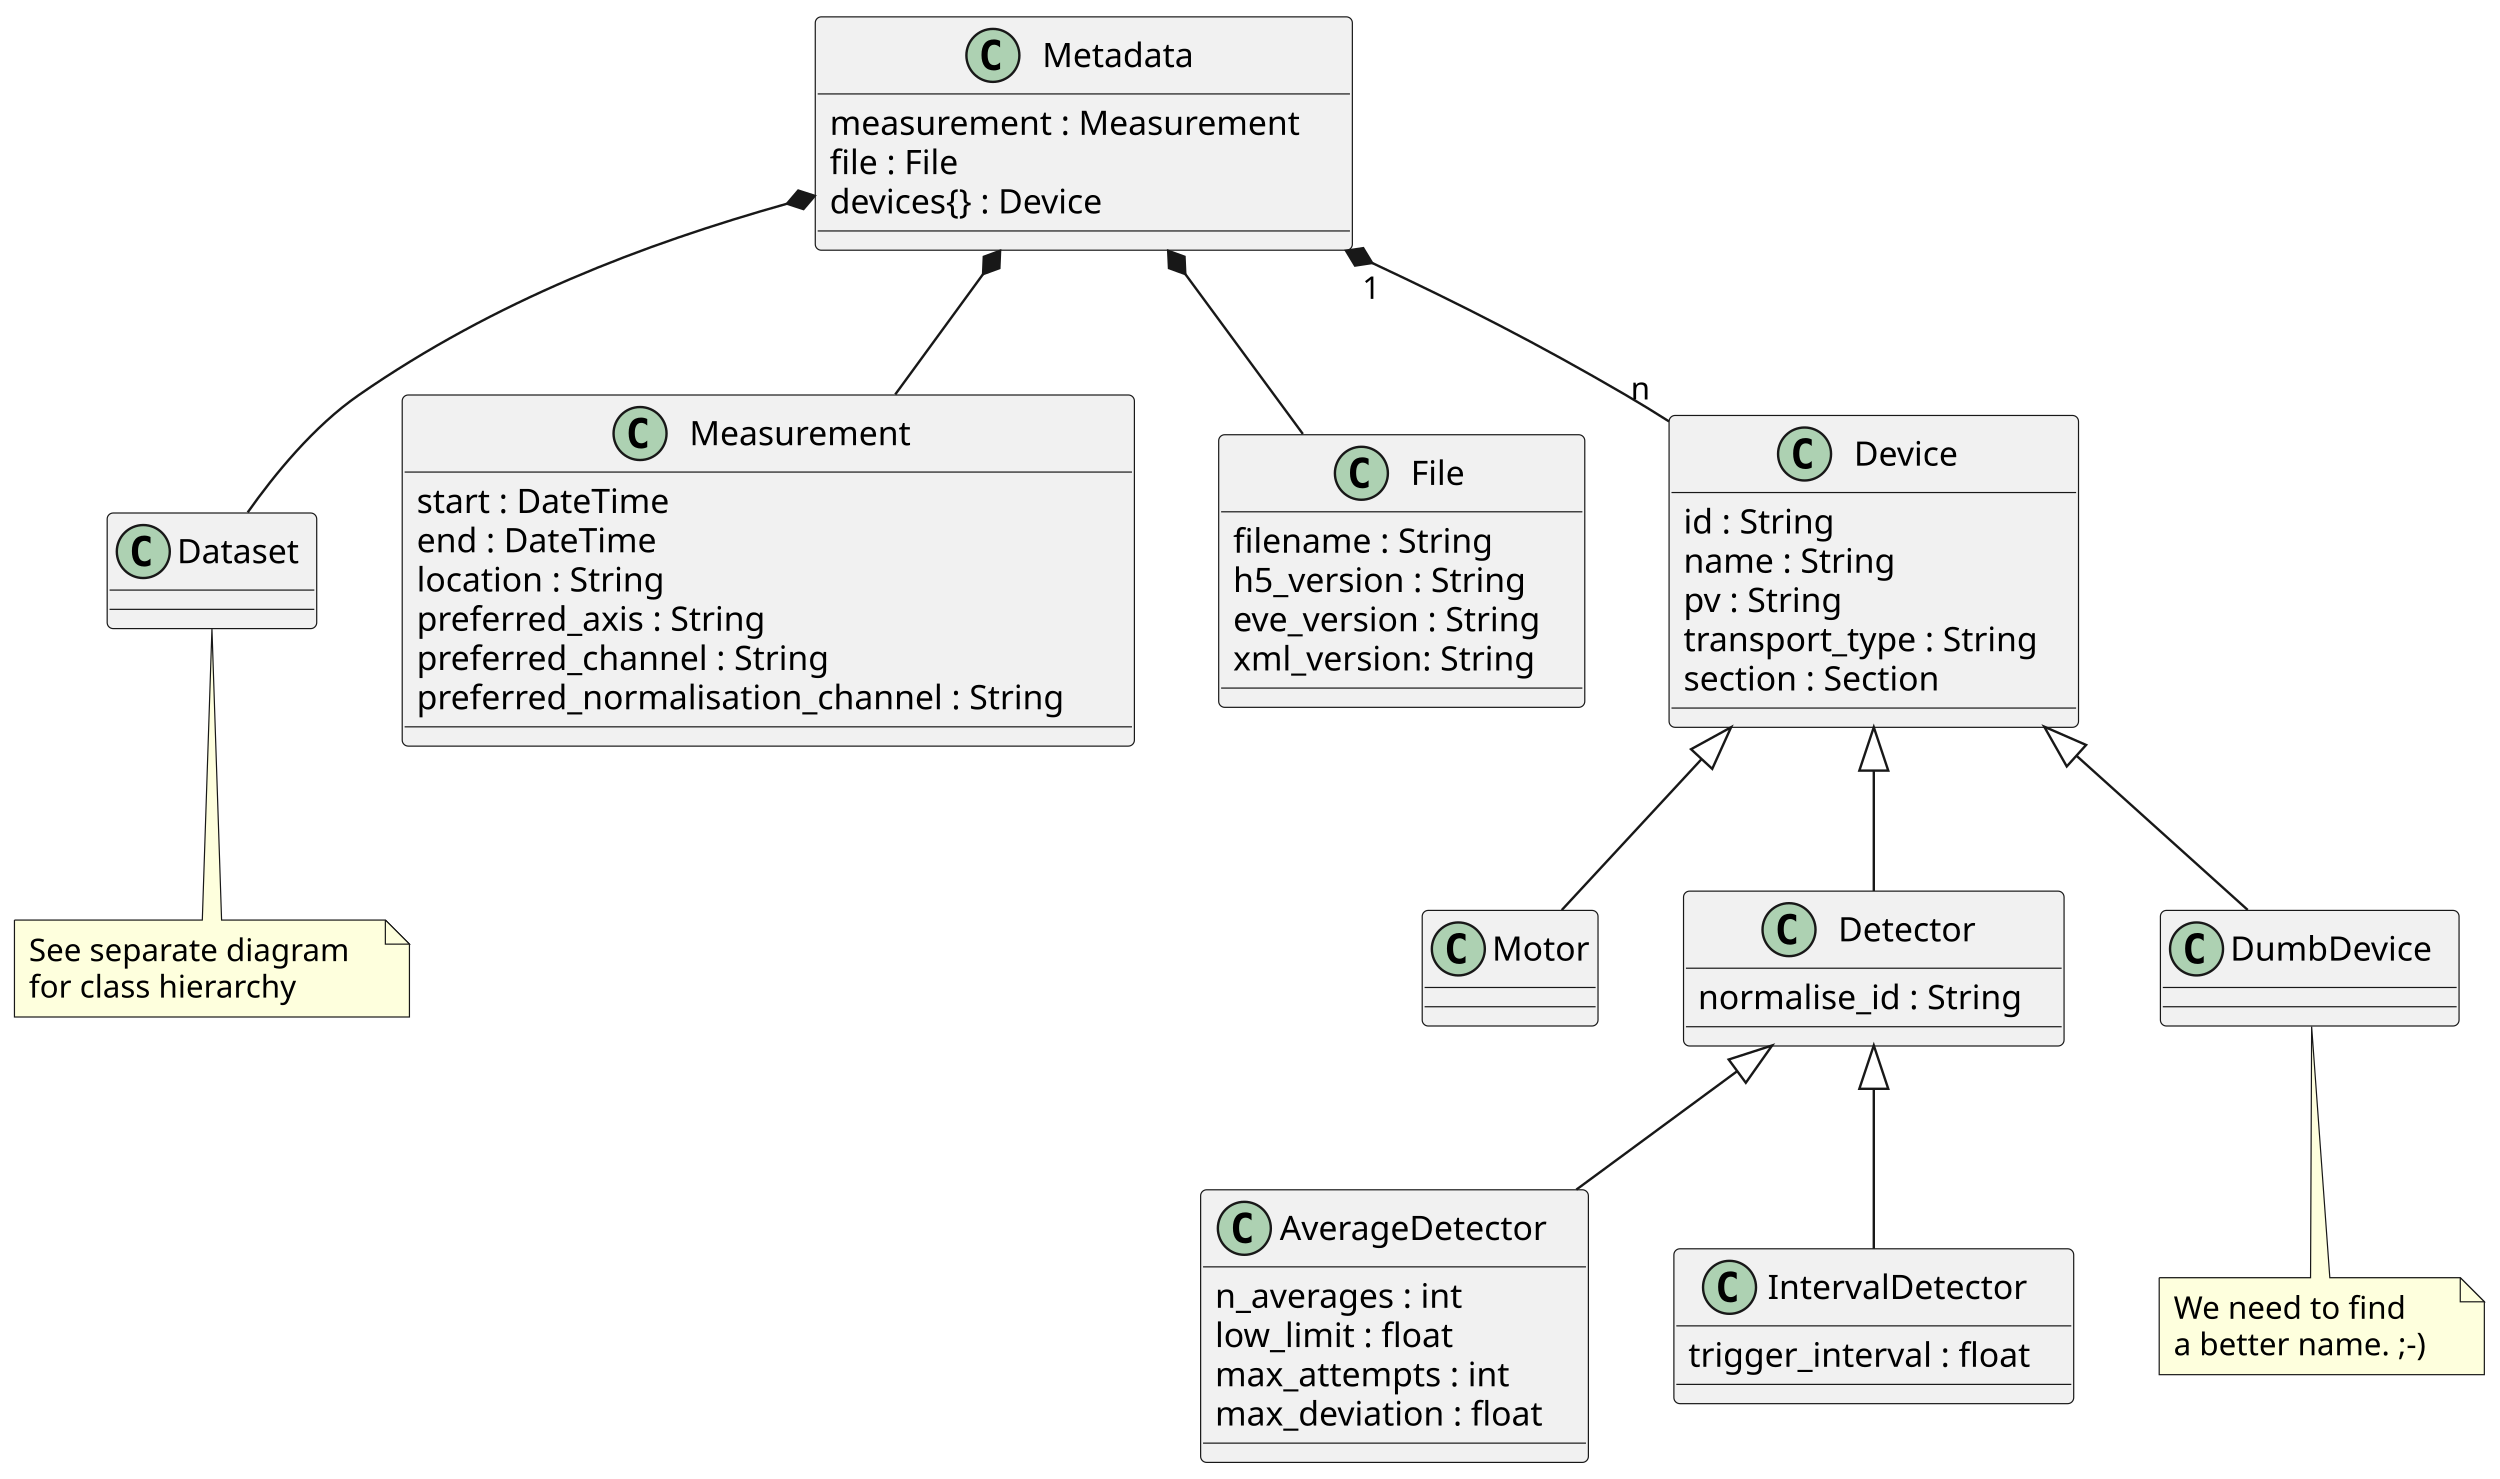
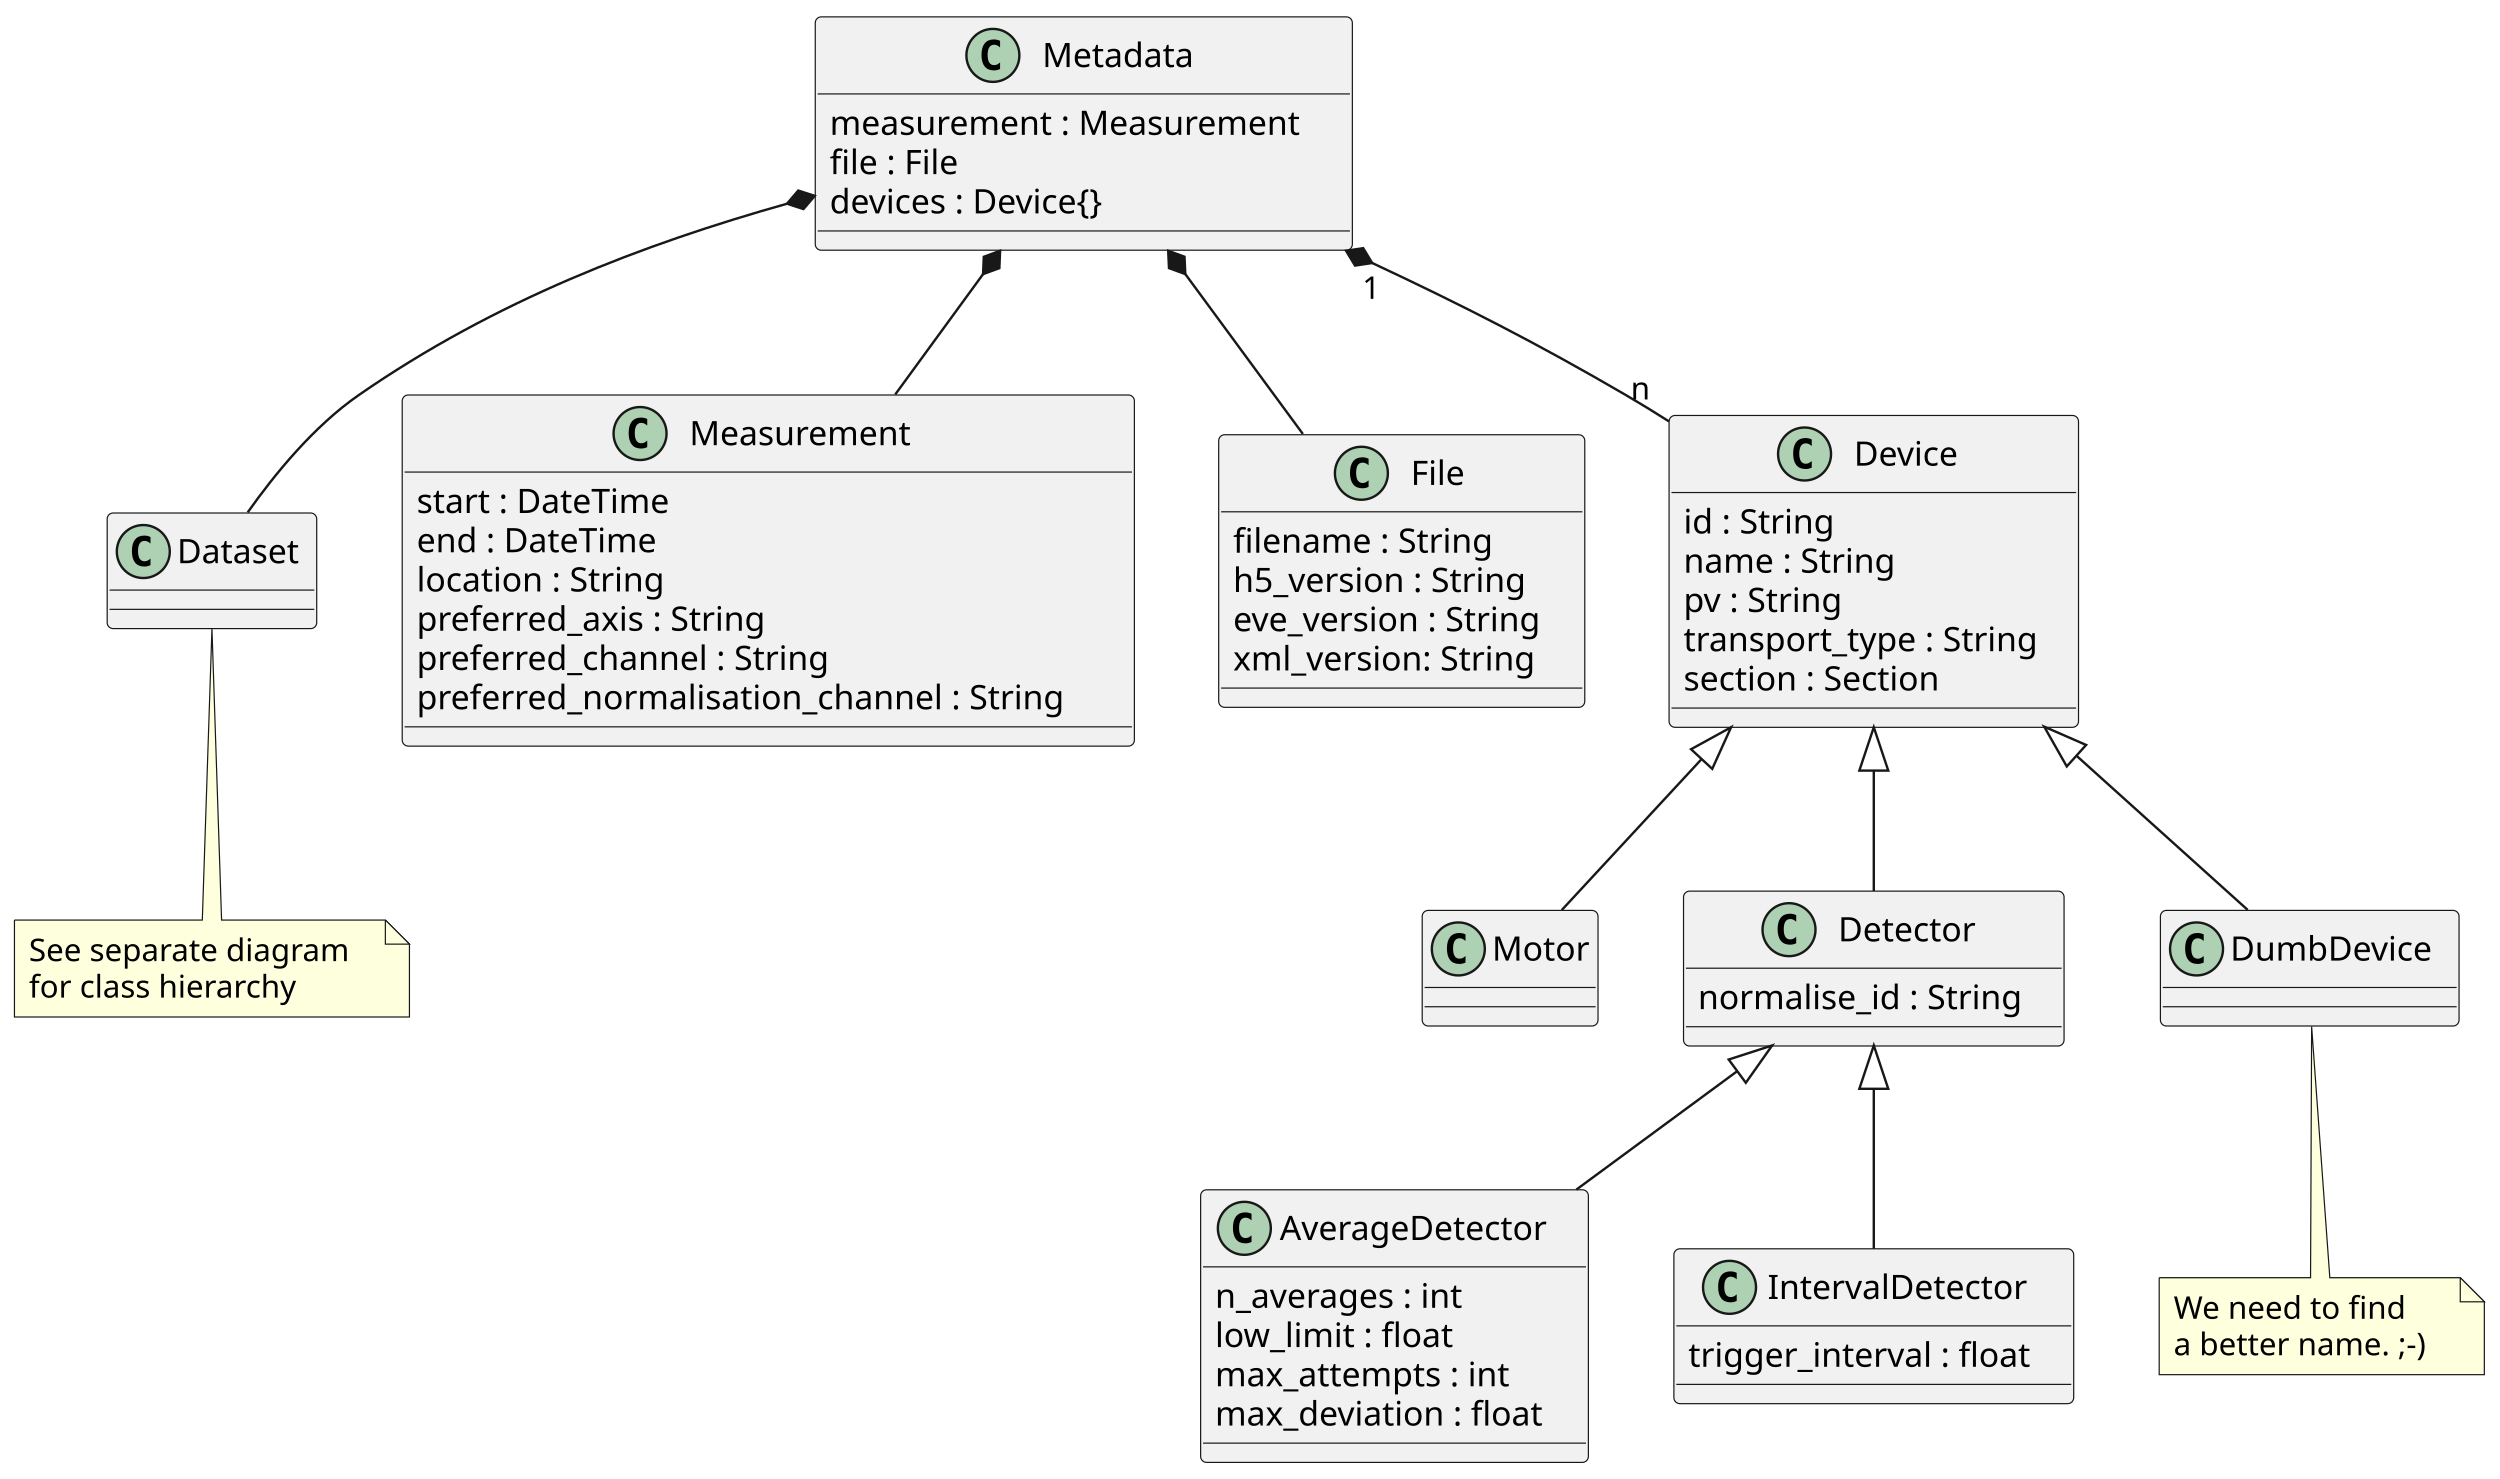
<svg xmlns="http://www.w3.org/2000/svg" contentStyleType="text/css" height="614px" preserveAspectRatio="none" style="width:1038px;height:614px;background:#FFFFFF;" version="1.1" viewBox="0 0 1038 614" width="1038px" zoomAndPan="magnify">
  <defs />
  <g>
    <g id="elem_Metadata">
      <rect codeLine="2" fill="#F1F1F1" height="96.891" id="Metadata" rx="2.5" ry="2.5" style="stroke:#181818;stroke-width:0.5;" width="223" x="338.5" y="7" />
      <ellipse cx="412.25" cy="23" fill="#ADD1B2" rx="11" ry="11" style="stroke:#181818;stroke-width:1.0;" />
      <path d="M415.234,28.641 Q414.656,28.938 414.016,29.078 Q413.375,29.234 412.672,29.234 Q410.156,29.234 408.828,27.594 Q407.516,25.938 407.516,22.812 Q407.516,19.672 408.828,18.031 Q410.156,16.375 412.672,16.375 Q413.375,16.375 414.016,16.531 Q414.672,16.672 415.234,16.969 L415.234,19.688 Q414.594,19.109 414,18.844 Q413.406,18.578 412.781,18.578 Q411.438,18.578 410.75,19.641 Q410.062,20.703 410.062,22.812 Q410.062,24.906 410.75,25.984 Q411.438,27.047 412.781,27.047 Q413.406,27.047 414,26.781 Q414.594,26.5 415.234,25.922 L415.234,28.641 Z " fill="#000000" />
      <text fill="#000000" font-family="sans-serif" font-size="14" lengthAdjust="spacing" textLength="67" x="432.75" y="27.847">Metadata</text>
      <line style="stroke:#181818;stroke-width:0.5;" x1="339.5" x2="560.5" y1="39" y2="39" />
      <text fill="#000000" font-family="sans-serif" font-size="14" lengthAdjust="spacing" textLength="211" x="344.5" y="55.995">measurement : Measurement</text>
      <text fill="#000000" font-family="sans-serif" font-size="14" lengthAdjust="spacing" textLength="60" x="344.5" y="72.292">file : File</text>
-       <text fill="#000000" font-family="sans-serif" font-size="14" lengthAdjust="spacing" textLength="134" x="344.5" y="88.589">devices{} : Device</text>
+       <text fill="#000000" font-family="sans-serif" font-size="14" lengthAdjust="spacing" textLength="134" x="344.5" y="88.589">devices : Device{}</text>
      <line style="stroke:#181818;stroke-width:0.5;" x1="339.5" x2="560.5" y1="95.891" y2="95.891" />
    </g>
    <g id="elem_Dataset">
      <rect codeLine="8" fill="#F1F1F1" height="48" id="Dataset" rx="2.5" ry="2.5" style="stroke:#181818;stroke-width:0.5;" width="87" x="44.5" y="213" />
      <ellipse cx="59.5" cy="229" fill="#ADD1B2" rx="11" ry="11" style="stroke:#181818;stroke-width:1.0;" />
      <path d="M62.484,234.641 Q61.906,234.938 61.266,235.078 Q60.625,235.234 59.922,235.234 Q57.406,235.234 56.078,233.594 Q54.766,231.938 54.766,228.812 Q54.766,225.672 56.078,224.031 Q57.406,222.375 59.922,222.375 Q60.625,222.375 61.266,222.531 Q61.922,222.672 62.484,222.969 L62.484,225.688 Q61.844,225.109 61.25,224.844 Q60.656,224.578 60.031,224.578 Q58.688,224.578 58,225.641 Q57.312,226.703 57.312,228.812 Q57.312,230.906 58,231.984 Q58.688,233.047 60.031,233.047 Q60.656,233.047 61.25,232.781 Q61.844,232.5 62.484,231.922 L62.484,234.641 Z " fill="#000000" />
      <text fill="#000000" font-family="sans-serif" font-size="14" lengthAdjust="spacing" textLength="55" x="73.5" y="233.847">Dataset</text>
      <line style="stroke:#181818;stroke-width:0.5;" x1="45.5" x2="130.5" y1="245" y2="245" />
      <line style="stroke:#181818;stroke-width:0.5;" x1="45.5" x2="130.5" y1="253" y2="253" />
    </g>
    <g id="elem_GMN4">
      <path d="M6,382 L6,422.266 A0,0 0 0 0 6,422.266 L170,422.266 A0,0 0 0 0 170,422.266 L170,392 L160,382 L92,382 L88,261.01 L84,382 L6,382 A0,0 0 0 0 6,382 " fill="#FEFFDD" style="stroke:#181818;stroke-width:0.5;" />
      <path d="M160,382 L160,392 L170,392 L160,382 " fill="#FEFFDD" style="stroke:#181818;stroke-width:0.5;" />
      <text fill="#000000" font-family="sans-serif" font-size="13" lengthAdjust="spacing" textLength="143" x="12" y="399.067">See separate diagram</text>
      <text fill="#000000" font-family="sans-serif" font-size="13" lengthAdjust="spacing" textLength="120" x="12" y="414.2">for class hierarchy</text>
    </g>
    <g id="elem_Measurement">
      <rect codeLine="11" fill="#F1F1F1" height="145.781" id="Measurement" rx="2.5" ry="2.5" style="stroke:#181818;stroke-width:0.5;" width="304" x="167" y="164" />
      <ellipse cx="265.75" cy="180" fill="#ADD1B2" rx="11" ry="11" style="stroke:#181818;stroke-width:1.0;" />
      <path d="M268.734,185.641 Q268.156,185.938 267.516,186.078 Q266.875,186.234 266.172,186.234 Q263.656,186.234 262.328,184.594 Q261.016,182.938 261.016,179.812 Q261.016,176.672 262.328,175.031 Q263.656,173.375 266.172,173.375 Q266.875,173.375 267.516,173.531 Q268.172,173.672 268.734,173.969 L268.734,176.688 Q268.094,176.109 267.5,175.844 Q266.906,175.578 266.281,175.578 Q264.938,175.578 264.25,176.641 Q263.562,177.703 263.562,179.812 Q263.562,181.906 264.25,182.984 Q264.938,184.047 266.281,184.047 Q266.906,184.047 267.5,183.781 Q268.094,183.5 268.734,182.922 L268.734,185.641 Z " fill="#000000" />
      <text fill="#000000" font-family="sans-serif" font-size="14" lengthAdjust="spacing" textLength="98" x="286.25" y="184.847">Measurement</text>
      <line style="stroke:#181818;stroke-width:0.5;" x1="168" x2="470" y1="196" y2="196" />
      <text fill="#000000" font-family="sans-serif" font-size="14" lengthAdjust="spacing" textLength="115" x="173" y="212.995">start : DateTime</text>
      <text fill="#000000" font-family="sans-serif" font-size="14" lengthAdjust="spacing" textLength="110" x="173" y="229.292">end : DateTime</text>
      <text fill="#000000" font-family="sans-serif" font-size="14" lengthAdjust="spacing" textLength="112" x="173" y="245.589">location : String</text>
      <text fill="#000000" font-family="sans-serif" font-size="14" lengthAdjust="spacing" textLength="158" x="173" y="261.886">preferred_axis : String</text>
      <text fill="#000000" font-family="sans-serif" font-size="14" lengthAdjust="spacing" textLength="187" x="173" y="278.183">preferred_channel : String</text>
      <text fill="#000000" font-family="sans-serif" font-size="14" lengthAdjust="spacing" textLength="292" x="173" y="294.479">preferred_normalisation_channel : String</text>
      <line style="stroke:#181818;stroke-width:0.5;" x1="168" x2="470" y1="301.781" y2="301.781" />
    </g>
    <g id="elem_File">
      <rect codeLine="20" fill="#F1F1F1" height="113.188" id="File" rx="2.5" ry="2.5" style="stroke:#181818;stroke-width:0.5;" width="152" x="506" y="180.5" />
      <ellipse cx="565.25" cy="196.5" fill="#ADD1B2" rx="11" ry="11" style="stroke:#181818;stroke-width:1.0;" />
      <path d="M568.234,202.141 Q567.656,202.438 567.016,202.578 Q566.375,202.734 565.672,202.734 Q563.156,202.734 561.828,201.094 Q560.516,199.438 560.516,196.312 Q560.516,193.172 561.828,191.531 Q563.156,189.875 565.672,189.875 Q566.375,189.875 567.016,190.031 Q567.672,190.172 568.234,190.469 L568.234,193.188 Q567.594,192.609 567,192.344 Q566.406,192.078 565.781,192.078 Q564.438,192.078 563.75,193.141 Q563.062,194.203 563.062,196.312 Q563.062,198.406 563.75,199.484 Q564.438,200.547 565.781,200.547 Q566.406,200.547 567,200.281 Q567.594,200 568.234,199.422 L568.234,202.141 Z " fill="#000000" />
      <text fill="#000000" font-family="sans-serif" font-size="14" lengthAdjust="spacing" textLength="25" x="585.75" y="201.347">File</text>
      <line style="stroke:#181818;stroke-width:0.5;" x1="507" x2="657" y1="212.5" y2="212.5" />
      <text fill="#000000" font-family="sans-serif" font-size="14" lengthAdjust="spacing" textLength="118" x="512" y="229.495">filename : String</text>
      <text fill="#000000" font-family="sans-serif" font-size="14" lengthAdjust="spacing" textLength="132" x="512" y="245.792">h5_version : String</text>
      <text fill="#000000" font-family="sans-serif" font-size="14" lengthAdjust="spacing" textLength="140" x="512" y="262.089">eve_version : String</text>
      <text fill="#000000" font-family="sans-serif" font-size="14" lengthAdjust="spacing" textLength="136" x="512" y="278.386">xml_version: String</text>
      <line style="stroke:#181818;stroke-width:0.5;" x1="507" x2="657" y1="285.688" y2="285.688" />
    </g>
    <g id="elem_Device">
      <rect codeLine="27" fill="#F1F1F1" height="129.484" id="Device" rx="2.5" ry="2.5" style="stroke:#181818;stroke-width:0.5;" width="170" x="693" y="172.5" />
      <ellipse cx="749.25" cy="188.5" fill="#ADD1B2" rx="11" ry="11" style="stroke:#181818;stroke-width:1.0;" />
      <path d="M752.234,194.141 Q751.656,194.438 751.016,194.578 Q750.375,194.734 749.672,194.734 Q747.156,194.734 745.828,193.094 Q744.516,191.438 744.516,188.312 Q744.516,185.172 745.828,183.531 Q747.156,181.875 749.672,181.875 Q750.375,181.875 751.016,182.031 Q751.672,182.172 752.234,182.469 L752.234,185.188 Q751.594,184.609 751,184.344 Q750.406,184.078 749.781,184.078 Q748.438,184.078 747.75,185.141 Q747.062,186.203 747.062,188.312 Q747.062,190.406 747.75,191.484 Q748.438,192.547 749.781,192.547 Q750.406,192.547 751,192.281 Q751.594,192 752.234,191.422 L752.234,194.141 Z " fill="#000000" />
      <text fill="#000000" font-family="sans-serif" font-size="14" lengthAdjust="spacing" textLength="49" x="769.75" y="193.347">Device</text>
      <line style="stroke:#181818;stroke-width:0.5;" x1="694" x2="862" y1="204.5" y2="204.5" />
      <text fill="#000000" font-family="sans-serif" font-size="14" lengthAdjust="spacing" textLength="68" x="699" y="221.495">id : String</text>
      <text fill="#000000" font-family="sans-serif" font-size="14" lengthAdjust="spacing" textLength="96" x="699" y="237.792">name : String</text>
      <text fill="#000000" font-family="sans-serif" font-size="14" lengthAdjust="spacing" textLength="72" x="699" y="254.089">pv : String</text>
      <text fill="#000000" font-family="sans-serif" font-size="14" lengthAdjust="spacing" textLength="158" x="699" y="270.386">transport_type : String</text>
      <text fill="#000000" font-family="sans-serif" font-size="14" lengthAdjust="spacing" textLength="117" x="699" y="286.683">section : Section</text>
      <line style="stroke:#181818;stroke-width:0.5;" x1="694" x2="862" y1="293.984" y2="293.984" />
    </g>
    <g id="elem_Motor">
      <rect codeLine="35" fill="#F1F1F1" height="48" id="Motor" rx="2.5" ry="2.5" style="stroke:#181818;stroke-width:0.5;" width="73" x="590.5" y="378" />
      <ellipse cx="605.5" cy="394" fill="#ADD1B2" rx="11" ry="11" style="stroke:#181818;stroke-width:1.0;" />
      <path d="M608.484,399.641 Q607.906,399.938 607.266,400.078 Q606.625,400.234 605.922,400.234 Q603.406,400.234 602.078,398.594 Q600.766,396.938 600.766,393.812 Q600.766,390.672 602.078,389.031 Q603.406,387.375 605.922,387.375 Q606.625,387.375 607.266,387.531 Q607.922,387.672 608.484,387.969 L608.484,390.688 Q607.844,390.109 607.25,389.844 Q606.656,389.578 606.031,389.578 Q604.688,389.578 604,390.641 Q603.312,391.703 603.312,393.812 Q603.312,395.906 604,396.984 Q604.688,398.047 606.031,398.047 Q606.656,398.047 607.25,397.781 Q607.844,397.5 608.484,396.922 L608.484,399.641 Z " fill="#000000" />
      <text fill="#000000" font-family="sans-serif" font-size="14" lengthAdjust="spacing" textLength="41" x="619.5" y="398.847">Motor</text>
      <line style="stroke:#181818;stroke-width:0.5;" x1="591.5" x2="662.5" y1="410" y2="410" />
      <line style="stroke:#181818;stroke-width:0.5;" x1="591.5" x2="662.5" y1="418" y2="418" />
    </g>
    <g id="elem_Detector">
      <rect codeLine="38" fill="#F1F1F1" height="64.297" id="Detector" rx="2.5" ry="2.5" style="stroke:#181818;stroke-width:0.5;" width="158" x="699" y="370" />
      <ellipse cx="742.8" cy="386" fill="#ADD1B2" rx="11" ry="11" style="stroke:#181818;stroke-width:1.0;" />
      <path d="M745.784,391.641 Q745.206,391.938 744.566,392.078 Q743.925,392.234 743.222,392.234 Q740.706,392.234 739.378,390.594 Q738.066,388.938 738.066,385.812 Q738.066,382.672 739.378,381.031 Q740.706,379.375 743.222,379.375 Q743.925,379.375 744.566,379.531 Q745.222,379.672 745.784,379.969 L745.784,382.688 Q745.144,382.109 744.55,381.844 Q743.956,381.578 743.331,381.578 Q741.987,381.578 741.3,382.641 Q740.612,383.703 740.612,385.812 Q740.612,387.906 741.3,388.984 Q741.987,390.047 743.331,390.047 Q743.956,390.047 744.55,389.781 Q745.144,389.5 745.784,388.922 L745.784,391.641 Z " fill="#000000" />
      <text fill="#000000" font-family="sans-serif" font-size="14" lengthAdjust="spacing" textLength="62" x="763.2" y="390.847">Detector</text>
      <line style="stroke:#181818;stroke-width:0.5;" x1="700" x2="856" y1="402" y2="402" />
      <text fill="#000000" font-family="sans-serif" font-size="14" lengthAdjust="spacing" textLength="146" x="705" y="418.995">normalise_id : String</text>
      <line style="stroke:#181818;stroke-width:0.5;" x1="700" x2="856" y1="426.297" y2="426.297" />
    </g>
    <g id="elem_AverageDetector">
      <rect codeLine="42" fill="#F1F1F1" height="113.188" id="AverageDetector" rx="2.5" ry="2.5" style="stroke:#181818;stroke-width:0.5;" width="161" x="498.5" y="494" />
      <ellipse cx="516.65" cy="510" fill="#ADD1B2" rx="11" ry="11" style="stroke:#181818;stroke-width:1.0;" />
      <path d="M519.634,515.641 Q519.056,515.938 518.416,516.078 Q517.775,516.234 517.072,516.234 Q514.556,516.234 513.228,514.594 Q511.916,512.938 511.916,509.812 Q511.916,506.672 513.228,505.031 Q514.556,503.375 517.072,503.375 Q517.775,503.375 518.416,503.531 Q519.072,503.672 519.634,503.969 L519.634,506.688 Q518.994,506.109 518.4,505.844 Q517.806,505.578 517.181,505.578 Q515.837,505.578 515.15,506.641 Q514.462,507.703 514.462,509.812 Q514.462,511.906 515.15,512.984 Q515.837,514.047 517.181,514.047 Q517.806,514.047 518.4,513.781 Q518.994,513.5 519.634,512.922 L519.634,515.641 Z " fill="#000000" />
      <text fill="#000000" font-family="sans-serif" font-size="14" lengthAdjust="spacing" textLength="122" x="531.35" y="514.847">AverageDetector</text>
      <line style="stroke:#181818;stroke-width:0.5;" x1="499.5" x2="658.5" y1="526" y2="526" />
      <text fill="#000000" font-family="sans-serif" font-size="14" lengthAdjust="spacing" textLength="113" x="504.5" y="542.995">n_averages : int</text>
      <text fill="#000000" font-family="sans-serif" font-size="14" lengthAdjust="spacing" textLength="107" x="504.5" y="559.292">low_limit : float</text>
      <text fill="#000000" font-family="sans-serif" font-size="14" lengthAdjust="spacing" textLength="132" x="504.5" y="575.589">max_attempts : int</text>
      <text fill="#000000" font-family="sans-serif" font-size="14" lengthAdjust="spacing" textLength="149" x="504.5" y="591.886">max_deviation : float</text>
      <line style="stroke:#181818;stroke-width:0.5;" x1="499.5" x2="658.5" y1="599.188" y2="599.188" />
    </g>
    <g id="elem_IntervalDetector">
      <rect codeLine="49" fill="#F1F1F1" height="64.297" id="IntervalDetector" rx="2.5" ry="2.5" style="stroke:#181818;stroke-width:0.5;" width="166" x="695" y="518.5" />
      <ellipse cx="718.1" cy="534.5" fill="#ADD1B2" rx="11" ry="11" style="stroke:#181818;stroke-width:1.0;" />
      <path d="M721.084,540.141 Q720.506,540.438 719.866,540.578 Q719.225,540.734 718.522,540.734 Q716.006,540.734 714.678,539.094 Q713.366,537.438 713.366,534.312 Q713.366,531.172 714.678,529.531 Q716.006,527.875 718.522,527.875 Q719.225,527.875 719.866,528.031 Q720.522,528.172 721.084,528.469 L721.084,531.188 Q720.444,530.609 719.85,530.344 Q719.256,530.078 718.631,530.078 Q717.288,530.078 716.6,531.141 Q715.913,532.203 715.913,534.312 Q715.913,536.406 716.6,537.484 Q717.288,538.547 718.631,538.547 Q719.256,538.547 719.85,538.281 Q720.444,538 721.084,537.422 L721.084,540.141 Z " fill="#000000" />
      <text fill="#000000" font-family="sans-serif" font-size="14" lengthAdjust="spacing" textLength="116" x="733.9" y="539.347">IntervalDetector</text>
      <line style="stroke:#181818;stroke-width:0.5;" x1="696" x2="860" y1="550.5" y2="550.5" />
      <text fill="#000000" font-family="sans-serif" font-size="14" lengthAdjust="spacing" textLength="154" x="701" y="567.495">trigger_interval : float</text>
      <line style="stroke:#181818;stroke-width:0.5;" x1="696" x2="860" y1="574.797" y2="574.797" />
    </g>
    <g id="elem_DumbDevice">
      <rect codeLine="53" fill="#F1F1F1" height="48" id="DumbDevice" rx="2.5" ry="2.5" style="stroke:#181818;stroke-width:0.5;" width="124" x="897" y="378" />
      <ellipse cx="912" cy="394" fill="#ADD1B2" rx="11" ry="11" style="stroke:#181818;stroke-width:1.0;" />
      <path d="M914.984,399.641 Q914.406,399.938 913.766,400.078 Q913.125,400.234 912.422,400.234 Q909.906,400.234 908.578,398.594 Q907.266,396.938 907.266,393.812 Q907.266,390.672 908.578,389.031 Q909.906,387.375 912.422,387.375 Q913.125,387.375 913.766,387.531 Q914.422,387.672 914.984,387.969 L914.984,390.688 Q914.344,390.109 913.75,389.844 Q913.156,389.578 912.531,389.578 Q911.188,389.578 910.5,390.641 Q909.812,391.703 909.812,393.812 Q909.812,395.906 910.5,396.984 Q911.188,398.047 912.531,398.047 Q913.156,398.047 913.75,397.781 Q914.344,397.5 914.984,396.922 L914.984,399.641 Z " fill="#000000" />
      <text fill="#000000" font-family="sans-serif" font-size="14" lengthAdjust="spacing" textLength="92" x="926" y="398.847">DumbDevice</text>
      <line style="stroke:#181818;stroke-width:0.5;" x1="898" x2="1020" y1="410" y2="410" />
      <line style="stroke:#181818;stroke-width:0.5;" x1="898" x2="1020" y1="418" y2="418" />
    </g>
    <g id="elem_GMN15">
      <path d="M896.5,530.5 L896.5,570.766 A0,0 0 0 0 896.5,570.766 L1031.5,570.766 A0,0 0 0 0 1031.5,570.766 L1031.5,540.5 L1021.5,530.5 L967.34,530.5 L959.79,426.21 L959.34,530.5 L896.5,530.5 A0,0 0 0 0 896.5,530.5 " fill="#FEFFDD" style="stroke:#181818;stroke-width:0.5;" />
      <path d="M1021.5,530.5 L1021.5,540.5 L1031.5,540.5 L1021.5,530.5 " fill="#FEFFDD" style="stroke:#181818;stroke-width:0.5;" />
      <text fill="#000000" font-family="sans-serif" font-size="13" lengthAdjust="spacing" textLength="103" x="902.5" y="547.567">We need to find</text>
      <text fill="#000000" font-family="sans-serif" font-size="13" lengthAdjust="spacing" textLength="114" x="902.5" y="562.7">a better name. ;-)</text>
    </g>
    <g id="link_Metadata_Dataset">
      <path codeLine="57" d="M326.741,84.588 C267.001,101.438 205.8,124.68 149,164 C130.28,176.96 113.9,197.07 102.84,212.75 " fill="none" id="Metadata-backto-Dataset" style="stroke:#181818;stroke-width:1.0;" />
      <polygon fill="#181818" points="338.29,81.33,331.43,79.109,326.741,84.588,333.601,86.809,338.29,81.33" style="stroke:#181818;stroke-width:1.0;" />
    </g>
    <g id="link_Metadata_Measurement">
      <path codeLine="58" d="M408.166,113.823 C394.826,132.103 386.36,143.71 371.7,163.78 " fill="none" id="Metadata-backto-Measurement" style="stroke:#181818;stroke-width:1.0;" />
      <polygon fill="#181818" points="415.24,104.13,408.472,106.619,408.166,113.823,414.934,111.335,415.24,104.13" style="stroke:#181818;stroke-width:1.0;" />
    </g>
    <g id="link_Metadata_Device">
      <path codeLine="59" d="M569.738,109.198 C607.228,126.748 638.16,142.52 675,164 C680.94,167.46 686.97,171.16 692.99,174.99 " fill="none" id="Metadata-backto-Device" style="stroke:#181818;stroke-width:1.0;" />
      <polygon fill="#181818" points="558.87,104.11,562.608,110.276,569.738,109.198,566,103.031,558.87,104.11" style="stroke:#181818;stroke-width:1.0;" />
      <text fill="#000000" font-family="sans-serif" font-size="13" lengthAdjust="spacing" textLength="8" x="565.617" y="124.084">1</text>
      <text fill="#000000" font-family="sans-serif" font-size="13" lengthAdjust="spacing" textLength="8" x="677.062" y="165.851">n</text>
    </g>
    <g id="link_Metadata_File">
      <path codeLine="60" d="M492.138,113.799 C509.318,137.169 523.02,155.8 540.95,180.18 " fill="none" id="Metadata-backto-File" style="stroke:#181818;stroke-width:1.0;" />
      <polygon fill="#181818" points="485.03,104.13,485.361,111.334,492.138,113.799,491.807,106.595,485.03,104.13" style="stroke:#181818;stroke-width:1.0;" />
    </g>
    <g id="link_Device_Motor">
      <path codeLine="62" d="M706.52,315.157 C681.74,341.917 666.73,358.12 648.42,377.88 " fill="none" id="Device-backto-Motor" style="stroke:#181818;stroke-width:1.0;" />
      <polygon fill="none" points="718.75,301.95,702.118,311.08,710.922,319.234,718.75,301.95" style="stroke:#181818;stroke-width:1.0;" />
    </g>
    <g id="link_Device_Detector">
      <path codeLine="63" d="M778,319.95 C778,343.32 778,350.71 778,369.93 " fill="none" id="Device-backto-Detector" style="stroke:#181818;stroke-width:1.0;" />
      <polygon fill="none" points="778,301.95,772,319.95,784,319.95,778,301.95" style="stroke:#181818;stroke-width:1.0;" />
    </g>
    <g id="link_Device_DumbDevice">
      <path codeLine="64" d="M862.134,313.767 C891.874,340.557 911.24,357.99 933.25,377.81 " fill="none" id="Device-backto-DumbDevice" style="stroke:#181818;stroke-width:1.0;" />
      <polygon fill="none" points="848.76,301.72,858.118,318.225,866.15,309.309,848.76,301.72" style="stroke:#181818;stroke-width:1.0;" />
    </g>
    <g id="link_Detector_AverageDetector">
      <path codeLine="66" d="M721.305,444.742 C697.685,462.132 682.03,473.65 654.49,493.93 " fill="none" id="Detector-backto-AverageDetector" style="stroke:#181818;stroke-width:1.0;" />
      <polygon fill="none" points="735.8,434.07,717.747,439.91,724.862,449.574,735.8,434.07" style="stroke:#181818;stroke-width:1.0;" />
    </g>
    <g id="link_Detector_IntervalDetector">
      <path codeLine="67" d="M778,452.07 C778,476.93 778,493.63 778,518.48 " fill="none" id="Detector-backto-IntervalDetector" style="stroke:#181818;stroke-width:1.0;" />
      <polygon fill="none" points="778,434.07,772,452.07,784,452.07,778,434.07" style="stroke:#181818;stroke-width:1.0;" />
    </g>
  </g>
</svg>
